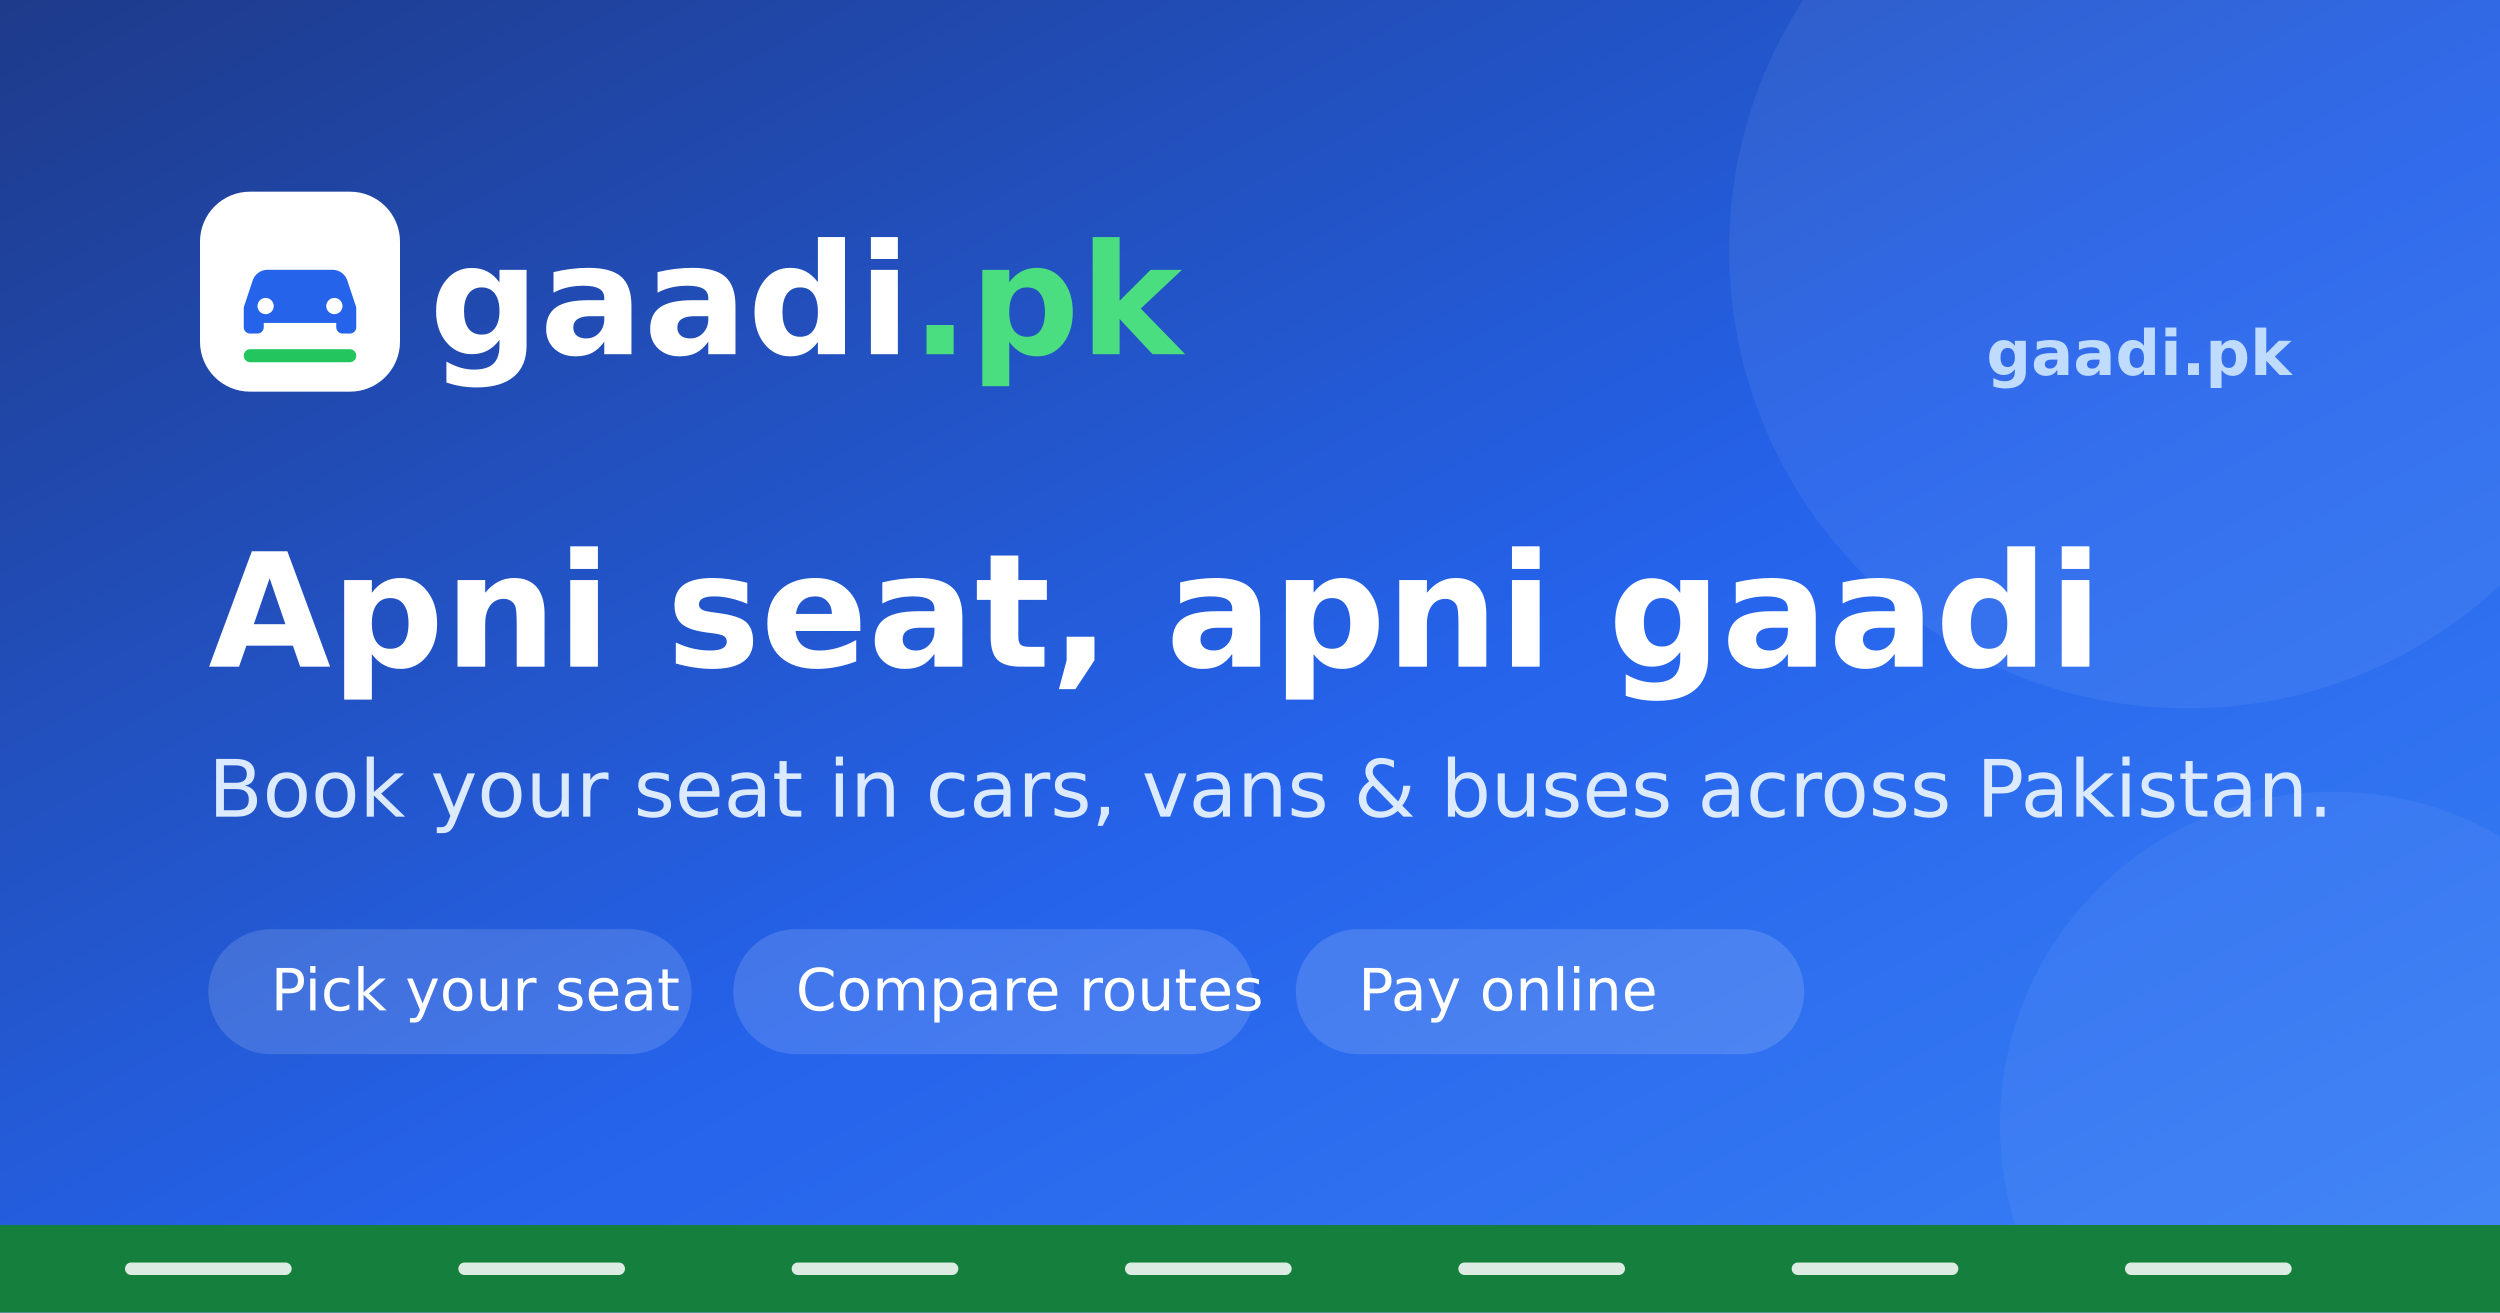
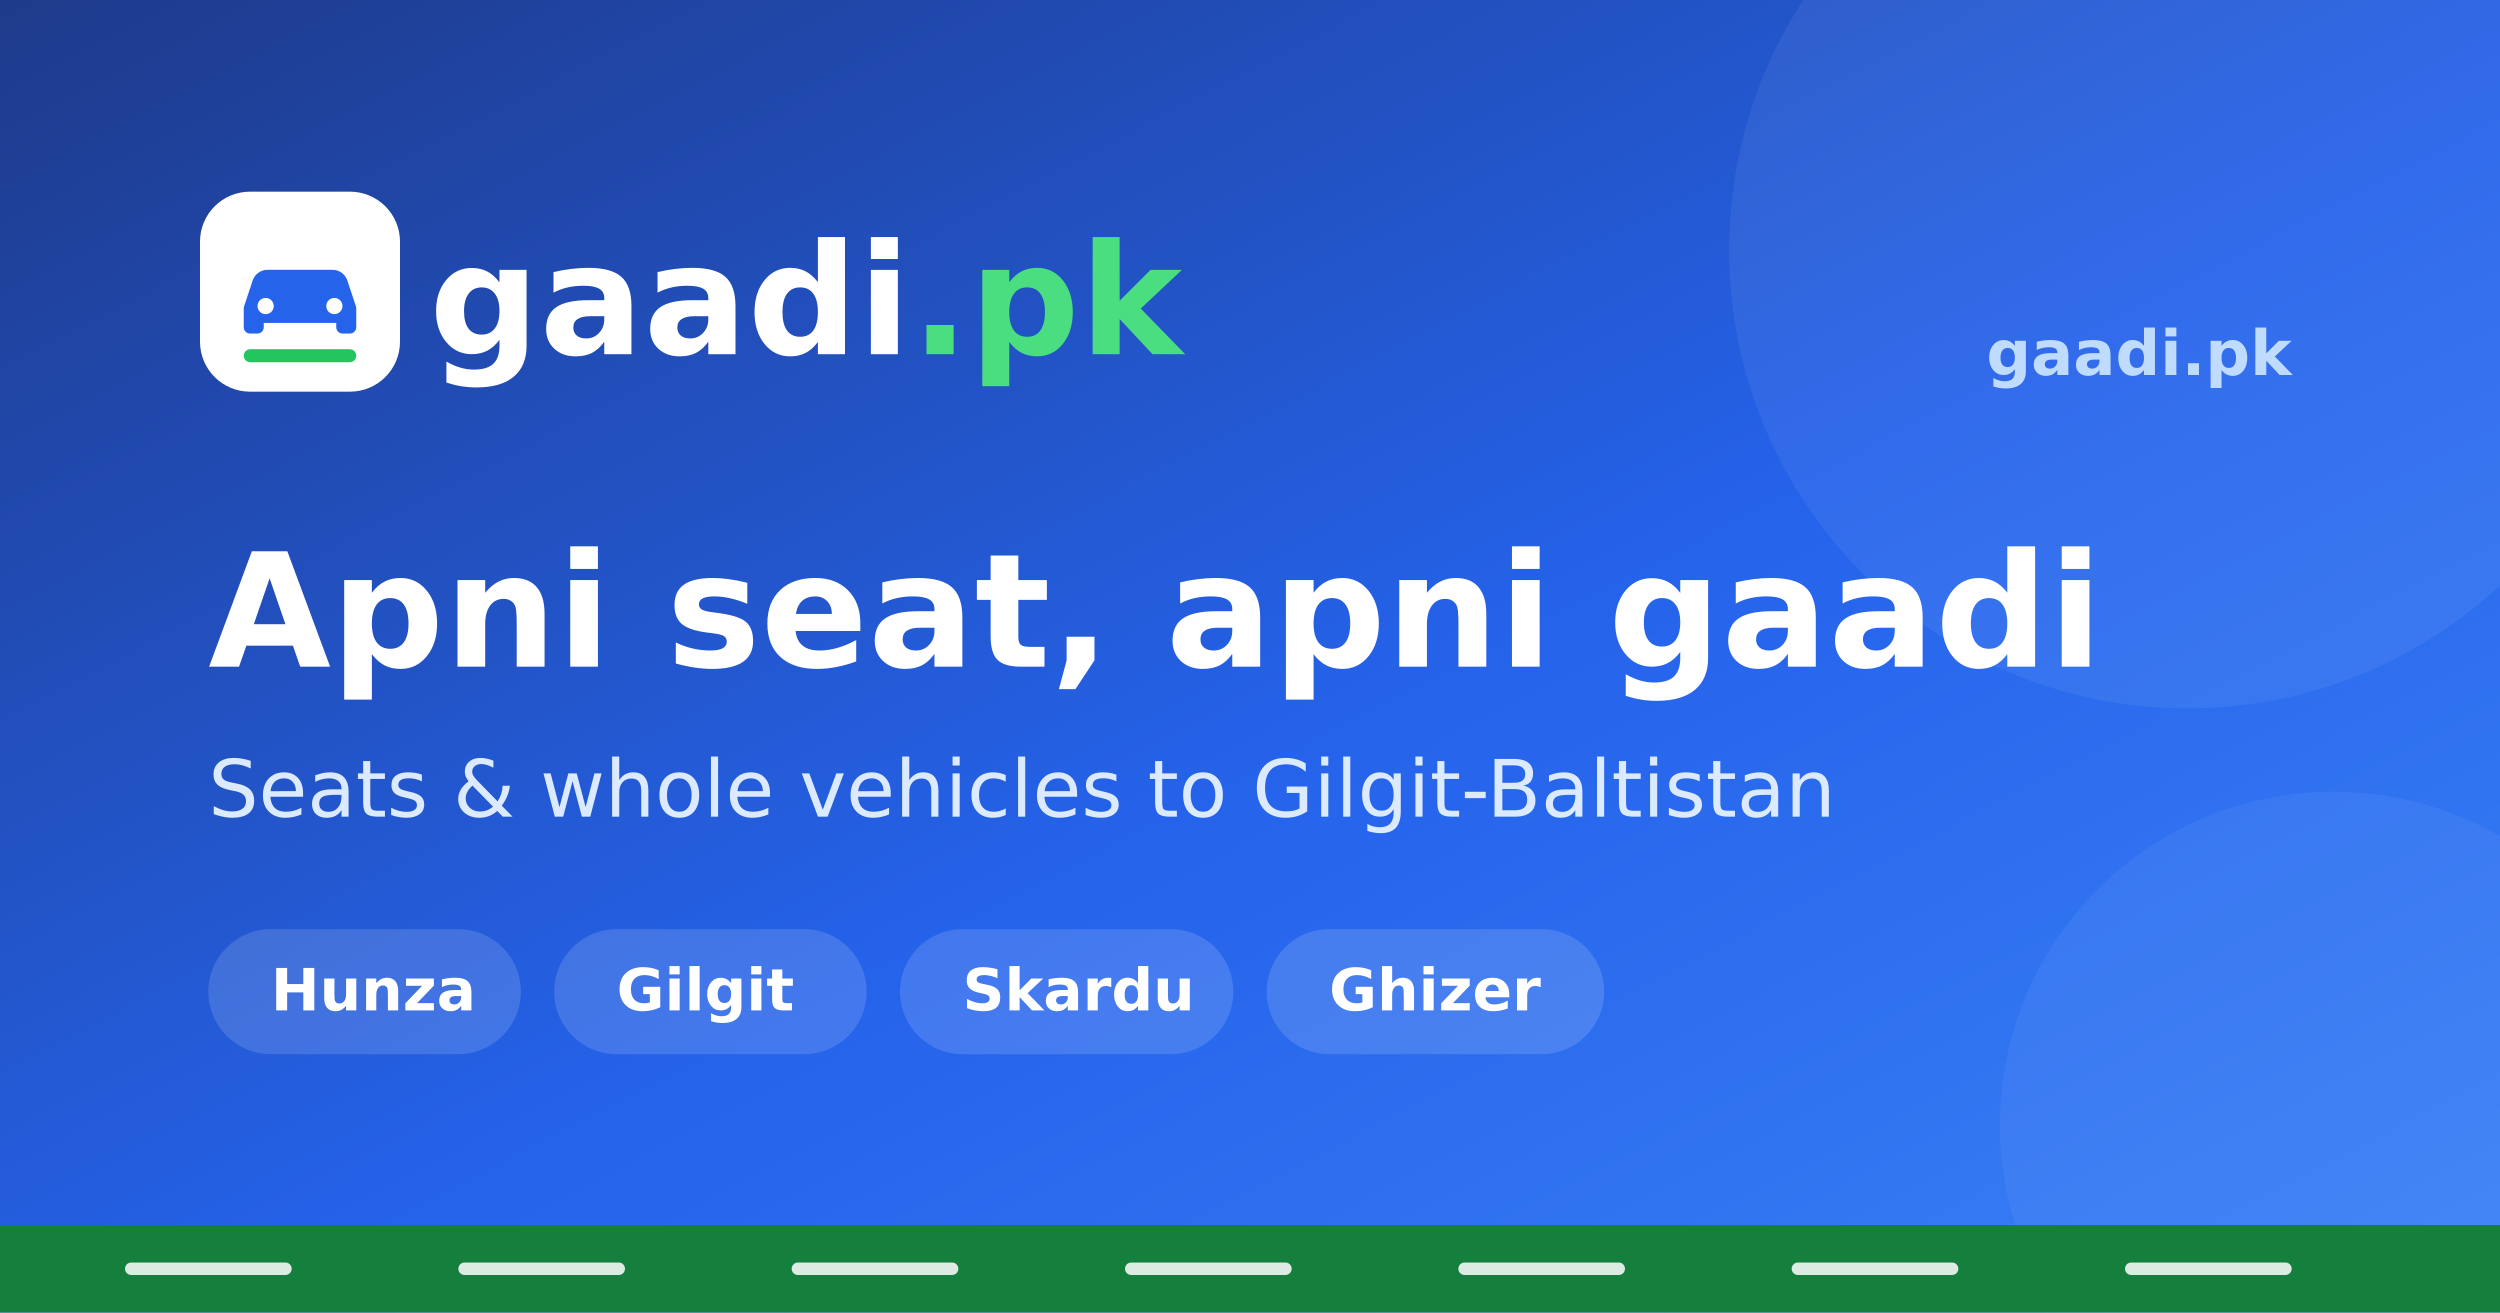
<svg xmlns="http://www.w3.org/2000/svg" width="1200" height="630" viewBox="0 0 1200 630" role="img" aria-label="gaadi.pk — Apni seat, apni gaadi">
  <defs>
    <linearGradient id="bg" x1="0" y1="0" x2="1" y2="1">
      <stop offset="0" stop-color="#1e3a8a" />
      <stop offset="0.55" stop-color="#2563eb" />
      <stop offset="1" stop-color="#3b82f6" />
    </linearGradient>
  </defs>
  <rect width="1200" height="630" fill="url(#bg)" />
  <circle cx="1050" cy="120" r="220" fill="#ffffff" opacity="0.06" />
  <circle cx="1120" cy="540" r="160" fill="#ffffff" opacity="0.05" />
  <g transform="translate(96,92) scale(3.0)">
    <rect width="32" height="32" rx="8" fill="#ffffff" />
    <path d="M7 18.5l1.4-4.2A2.5 2.5 0 0 1 10.8 12.5h10.4a2.5 2.5 0 0 1 2.4 1.8L25 18.5v3.2a1 1 0 0 1-1 1h-1.2a1 1 0 0 1-1-1V21H10.2v.7a1 1 0 0 1-1 1H8a1 1 0 0 1-1-1z" fill="#2563eb" />
    <circle cx="10.5" cy="18.3" r="1.3" fill="#ffffff" />
    <circle cx="21.5" cy="18.3" r="1.3" fill="#ffffff" />
    <rect x="7" y="25.2" width="18" height="2.1" rx="1.05" fill="#22c55e" />
  </g>
  <text x="206" y="170" font-family="'DejaVu Sans', Arial, sans-serif" font-size="74" font-weight="bold" fill="#ffffff">gaadi<tspan fill="#4ade80">.pk</tspan>
  </text>
  <text x="100" y="320" font-family="'DejaVu Sans', Arial, sans-serif" font-size="76" font-weight="bold" fill="#ffffff">Apni seat, apni gaadi</text>
-   <text x="100" y="392" font-family="'DejaVu Sans', Arial, sans-serif" font-size="38" fill="#dbeafe">Book your seat in cars, vans &amp; buses across Pakistan.</text>
-   <g font-family="'DejaVu Sans', Arial, sans-serif" font-size="28" fill="#ffffff">
-     <rect x="100" y="446" width="232" height="60" rx="30" fill="#ffffff" opacity="0.14" />
-     <text x="130" y="485">Pick your seat</text>
-     <rect x="352" y="446" width="250" height="60" rx="30" fill="#ffffff" opacity="0.14" />
-     <text x="382" y="485">Compare routes</text>
-     <rect x="622" y="446" width="244" height="60" rx="30" fill="#ffffff" opacity="0.14" />
-     <text x="652" y="485">Pay online</text>
+   <text x="100" y="392" font-family="'DejaVu Sans', Arial, sans-serif" font-size="38" fill="#dbeafe">Seats &amp; whole vehicles to Gilgit-Baltistan</text>
+   <g font-family="'DejaVu Sans', Arial, sans-serif" font-size="28" font-weight="bold" fill="#ffffff">
+     <rect x="100" y="446" width="150" height="60" rx="30" fill="#ffffff" opacity="0.14" />
+     <text x="130" y="485">Hunza</text>
+     <rect x="266" y="446" width="150" height="60" rx="30" fill="#ffffff" opacity="0.14" />
+     <text x="296" y="485">Gilgit</text>
+     <rect x="432" y="446" width="160" height="60" rx="30" fill="#ffffff" opacity="0.14" />
+     <text x="462" y="485">Skardu</text>
+     <rect x="608" y="446" width="162" height="60" rx="30" fill="#ffffff" opacity="0.14" />
+     <text x="638" y="485">Ghizer</text>
  </g>
  <rect x="0" y="588" width="1200" height="42" fill="#15803d" />
  <g fill="#ffffff" opacity="0.85">
    <rect x="60" y="606" width="80" height="6" rx="3" />
    <rect x="220" y="606" width="80" height="6" rx="3" />
    <rect x="380" y="606" width="80" height="6" rx="3" />
    <rect x="540" y="606" width="80" height="6" rx="3" />
    <rect x="700" y="606" width="80" height="6" rx="3" />
    <rect x="860" y="606" width="80" height="6" rx="3" />
    <rect x="1020" y="606" width="80" height="6" rx="3" />
  </g>
  <text x="1100" y="180" text-anchor="end" font-family="'DejaVu Sans', Arial, sans-serif" font-size="30" font-weight="bold" fill="#bfdbfe">gaadi.pk</text>
</svg>
